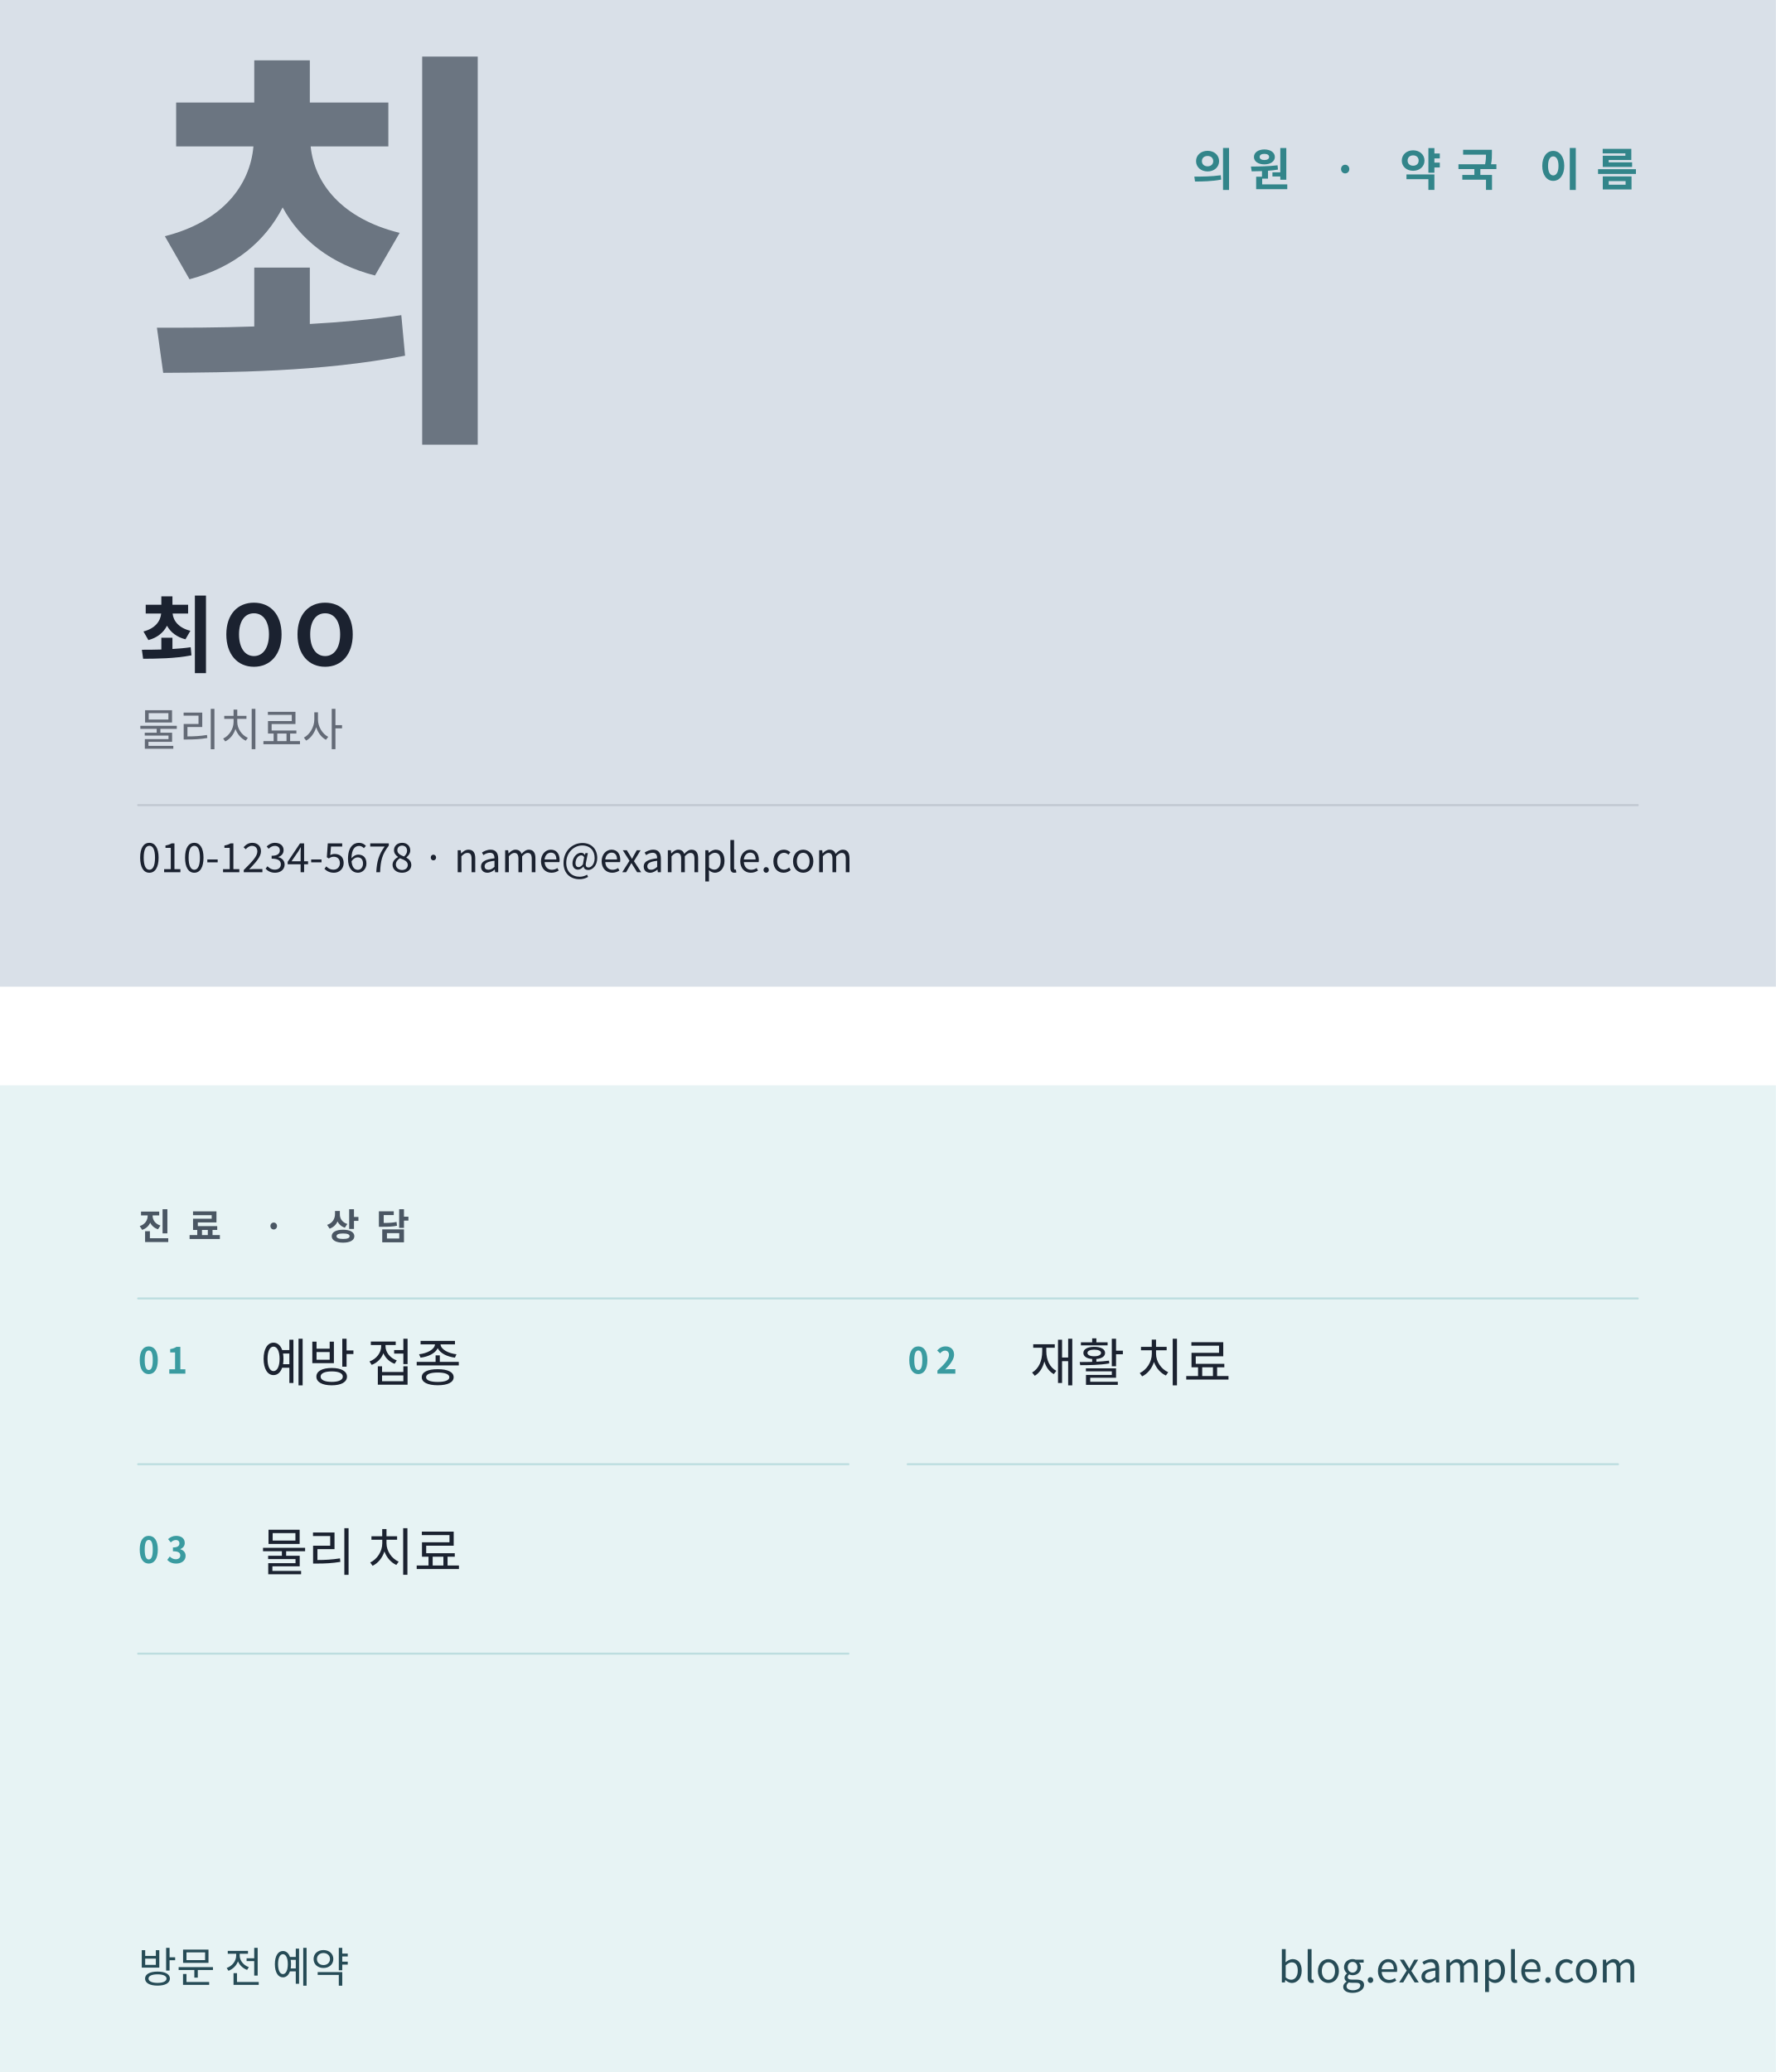
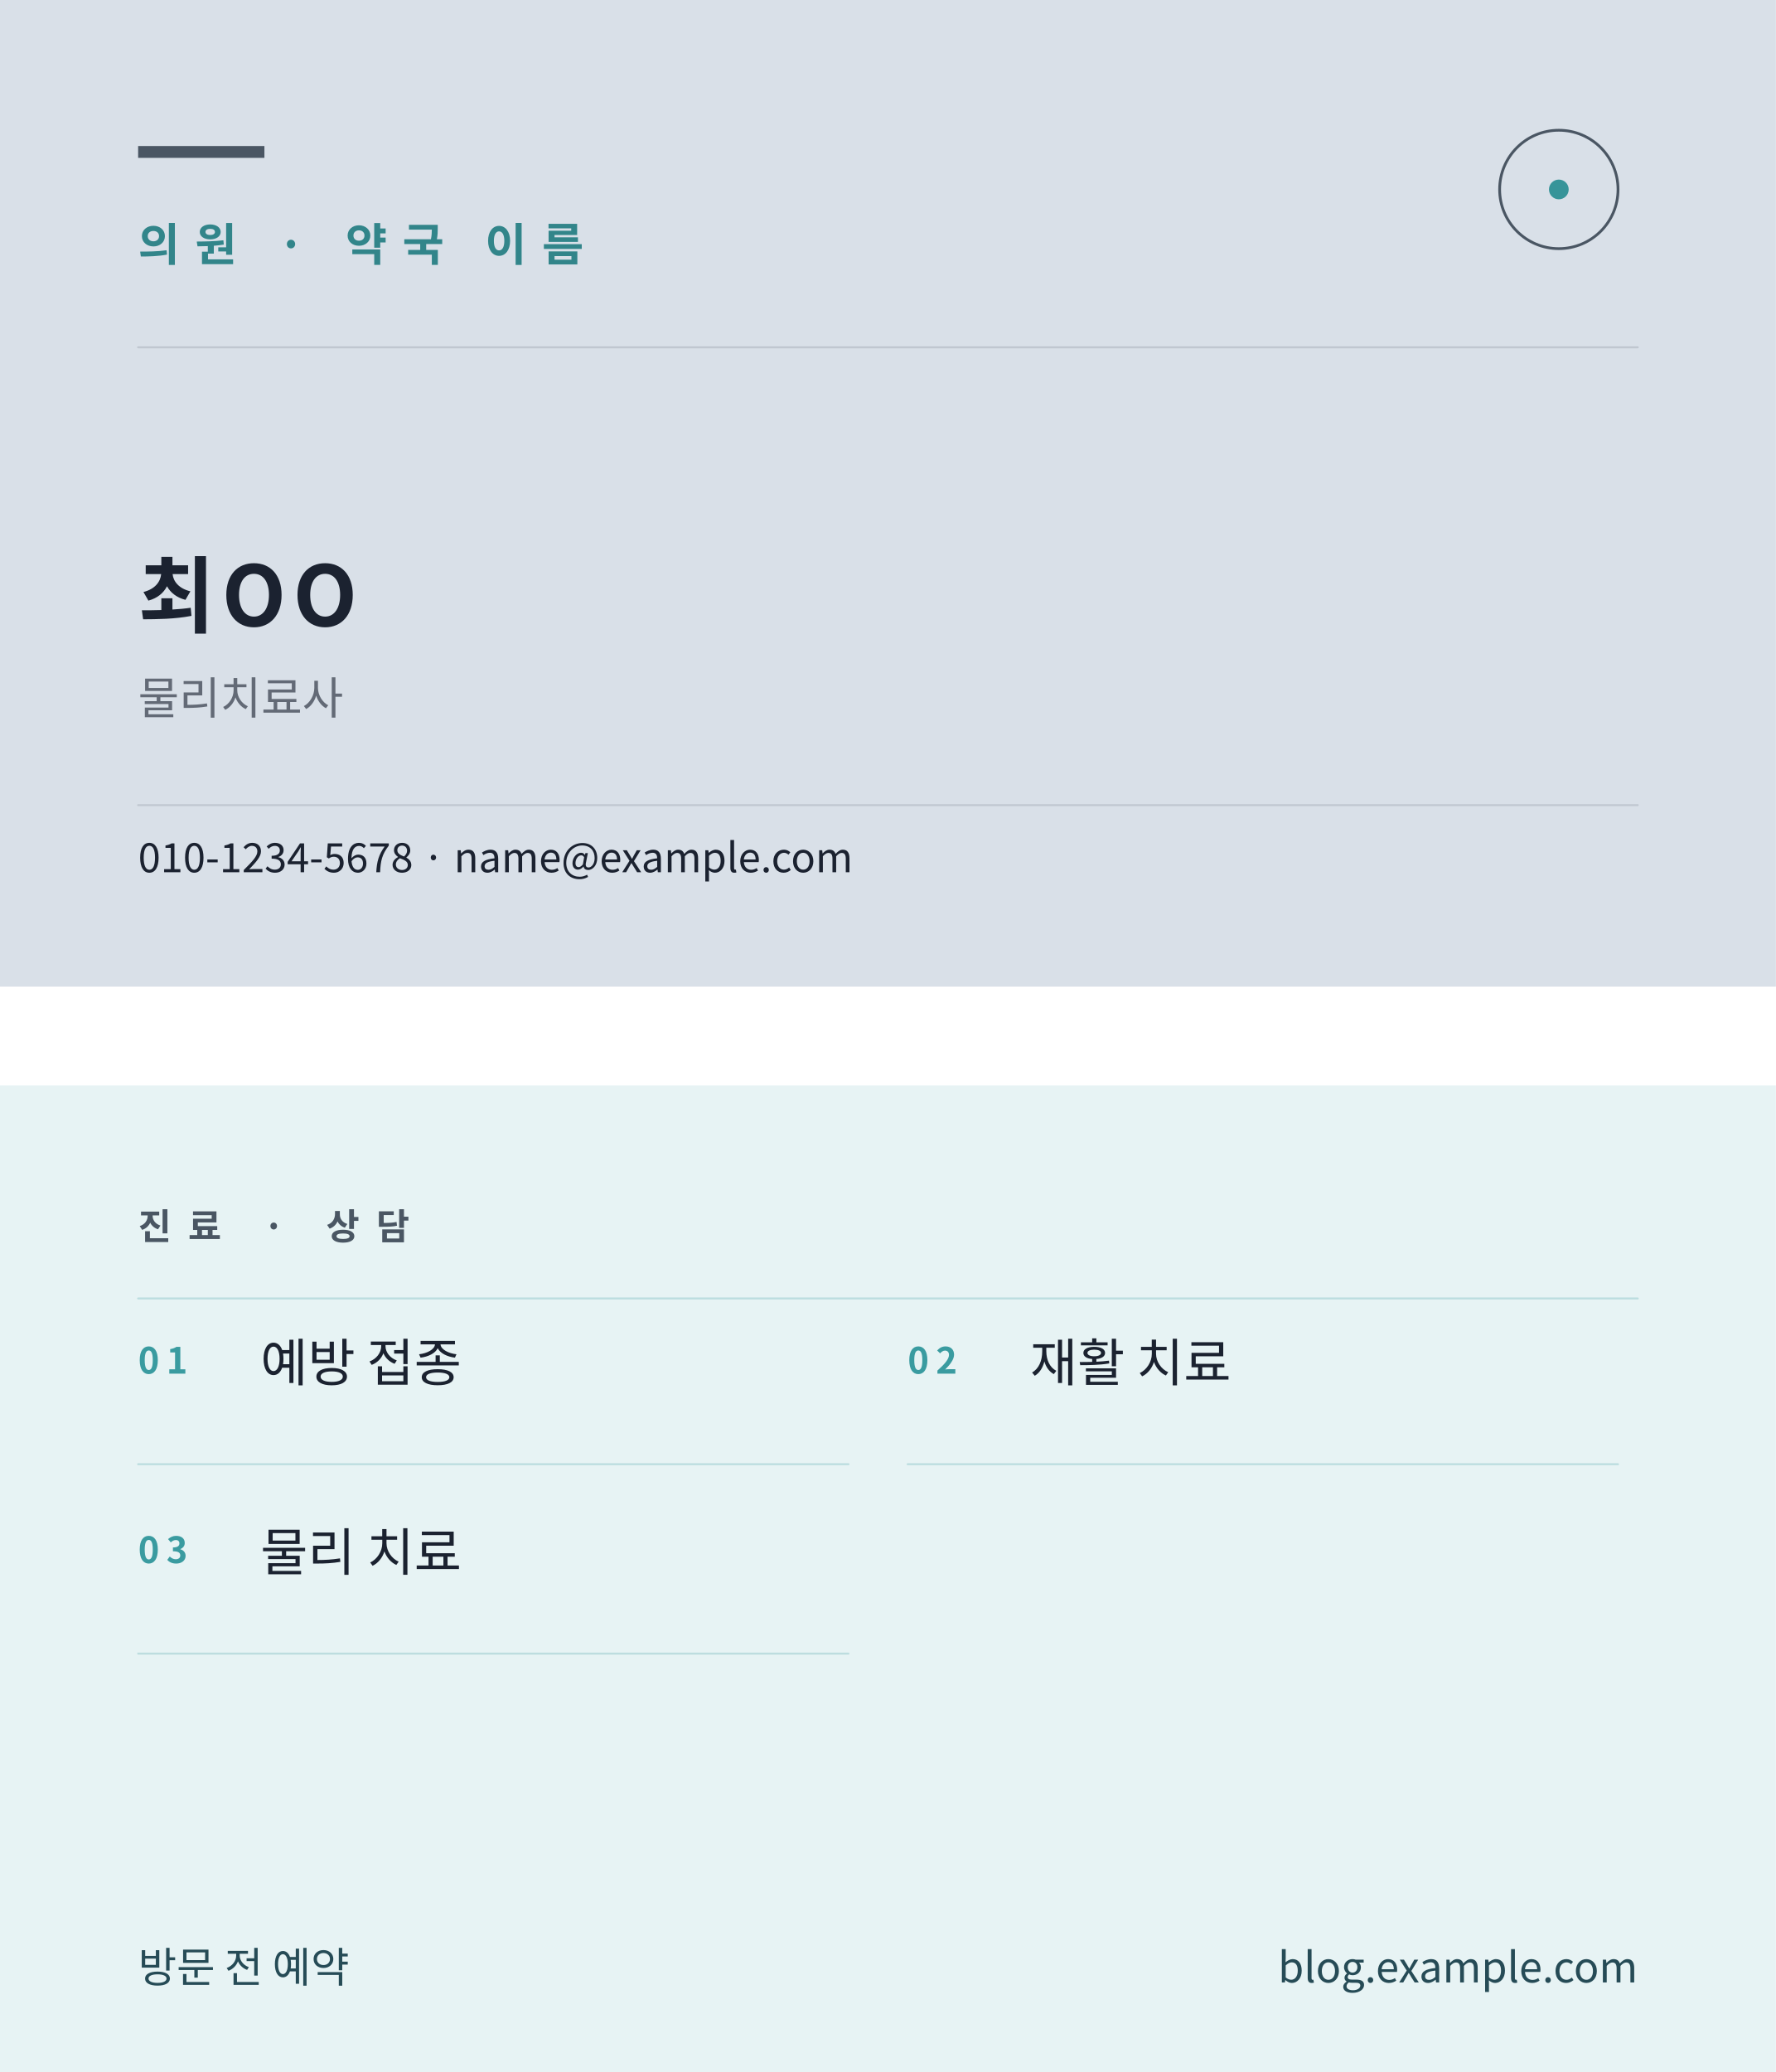
<svg xmlns="http://www.w3.org/2000/svg" width="90mm" height="105mm" viewBox="0 0 900 1050">
  <g id="front">
    <rect width="900" height="500" fill="#D9E0E8" />
-     <text font-family="Pretendard,'Noto Sans KR','Noto Sans CJK KR','Malgun Gothic','Apple SD Gothic Neo',sans-serif" font-size="211.7" font-weight="700" fill="#5F6975" text-anchor="start" opacity="0.9">
-       <tspan x="70" y="206.3">최</tspan>
+     <rect x="70" y="74" width="64" height="6" fill="#4A5663" />
+     <ellipse cx="790" cy="96" rx="30" ry="30" fill="none" stroke="#4A5663" stroke-width="1.4" stroke-linejoin="round" />
+     <ellipse cx="790" cy="96" rx="5" ry="5" fill="#379499" />
+     <text font-family="Pretendard,'Noto Sans KR','Noto Sans CJK KR','Malgun Gothic','Apple SD Gothic Neo',sans-serif" font-size="22.9" font-weight="700" fill="#32858A" text-anchor="start" letter-spacing="7.8">
+       <tspan x="70" y="132.2">의원 · 약국 이름</tspan>
    </text>
-     <text font-family="Pretendard,'Noto Sans KR','Noto Sans CJK KR','Malgun Gothic','Apple SD Gothic Neo',sans-serif" font-size="22.9" font-weight="700" fill="#32858A" text-anchor="end" letter-spacing="7.8">
-       <tspan x="830" y="94.2">의원 · 약국 이름</tspan>
-     </text>
+     <line x1="70" y1="176" x2="830" y2="176" stroke="#C0C7D0" stroke-width="1" stroke-linecap="round" />
    <text font-family="Pretendard,'Noto Sans KR','Noto Sans CJK KR','Malgun Gothic','Apple SD Gothic Neo',sans-serif" font-size="42.3" font-weight="700" fill="#1B2230" text-anchor="start" letter-spacing="3.5">
-       <tspan x="70" y="337.3">최OO</tspan>
+       <tspan x="70" y="317.3">최OO</tspan>
    </text>
    <text font-family="Pretendard,'Noto Sans KR','Noto Sans CJK KR','Malgun Gothic','Apple SD Gothic Neo',sans-serif" font-size="22.6" font-weight="400" fill="#636A76" text-anchor="start">
-       <tspan x="70" y="377.9">물리치료사</tspan>
+       <tspan x="70" y="361.9">물리치료사</tspan>
    </text>
    <line x1="70" y1="408" x2="830" y2="408" stroke="#C0C7D0" stroke-width="1" stroke-linecap="round" />
    <text font-family="Pretendard,'Noto Sans KR','Noto Sans CJK KR','Malgun Gothic','Apple SD Gothic Neo',sans-serif" font-size="20.5" font-weight="400" fill="#1B2230" text-anchor="start">
      <tspan x="70" y="442">010-1234-5678   ·   name@example.com</tspan>
    </text>
  </g>
  <g id="back" transform="translate(0 550)">
    <rect width="900" height="500" fill="#E7F3F4" />
    <text font-family="Pretendard,'Noto Sans KR','Noto Sans CJK KR','Malgun Gothic','Apple SD Gothic Neo',sans-serif" font-size="18.3" font-weight="700" fill="#4A5663" text-anchor="start" letter-spacing="8.5">
      <tspan x="70" y="78.1">진료 · 상담</tspan>
    </text>
    <line x1="70" y1="108" x2="830" y2="108" stroke="#BCDDDF" stroke-width="1" stroke-linecap="round" />
    <text font-family="Pretendard,'Noto Sans KR','Noto Sans CJK KR','Malgun Gothic','Apple SD Gothic Neo',sans-serif" font-size="18.3" font-weight="700" fill="#3A9BA0" text-anchor="start" letter-spacing="3.5">
      <tspan x="70" y="146.1">01</tspan>
    </text>
    <text font-family="Pretendard,'Noto Sans KR','Noto Sans CJK KR','Malgun Gothic','Apple SD Gothic Neo',sans-serif" font-size="26.1" font-weight="400" fill="#1B2230" text-anchor="start">
      <tspan x="132" y="150">예방 접종</tspan>
    </text>
    <line x1="70" y1="192" x2="430" y2="192" stroke="#BCDDDF" stroke-width="1" stroke-linecap="round" />
    <text font-family="Pretendard,'Noto Sans KR','Noto Sans CJK KR','Malgun Gothic','Apple SD Gothic Neo',sans-serif" font-size="18.3" font-weight="700" fill="#3A9BA0" text-anchor="start" letter-spacing="3.5">
      <tspan x="460" y="146.1">02</tspan>
    </text>
    <text font-family="Pretendard,'Noto Sans KR','Noto Sans CJK KR','Malgun Gothic','Apple SD Gothic Neo',sans-serif" font-size="26.1" font-weight="400" fill="#1B2230" text-anchor="start">
      <tspan x="522" y="150">재활 치료</tspan>
    </text>
    <line x1="460" y1="192" x2="820" y2="192" stroke="#BCDDDF" stroke-width="1" stroke-linecap="round" />
    <text font-family="Pretendard,'Noto Sans KR','Noto Sans CJK KR','Malgun Gothic','Apple SD Gothic Neo',sans-serif" font-size="18.3" font-weight="700" fill="#3A9BA0" text-anchor="start" letter-spacing="3.5">
      <tspan x="70" y="242.1">03</tspan>
    </text>
    <text font-family="Pretendard,'Noto Sans KR','Noto Sans CJK KR','Malgun Gothic','Apple SD Gothic Neo',sans-serif" font-size="26.1" font-weight="400" fill="#1B2230" text-anchor="start">
      <tspan x="132" y="246">물리 치료</tspan>
    </text>
    <line x1="70" y1="288" x2="430" y2="288" stroke="#BCDDDF" stroke-width="1" stroke-linecap="round" />
    <text font-family="Pretendard,'Noto Sans KR','Noto Sans CJK KR','Malgun Gothic','Apple SD Gothic Neo',sans-serif" font-size="21.2" font-weight="400" fill="#264B56" text-anchor="start">
      <tspan x="70" y="454.6">방문 전 예약</tspan>
    </text>
    <text font-family="Pretendard,'Noto Sans KR','Noto Sans CJK KR','Malgun Gothic','Apple SD Gothic Neo',sans-serif" font-size="21.2" font-weight="400" fill="#264B56" text-anchor="end">
      <tspan x="830" y="454.6">blog.example.com</tspan>
    </text>
  </g>
</svg>
